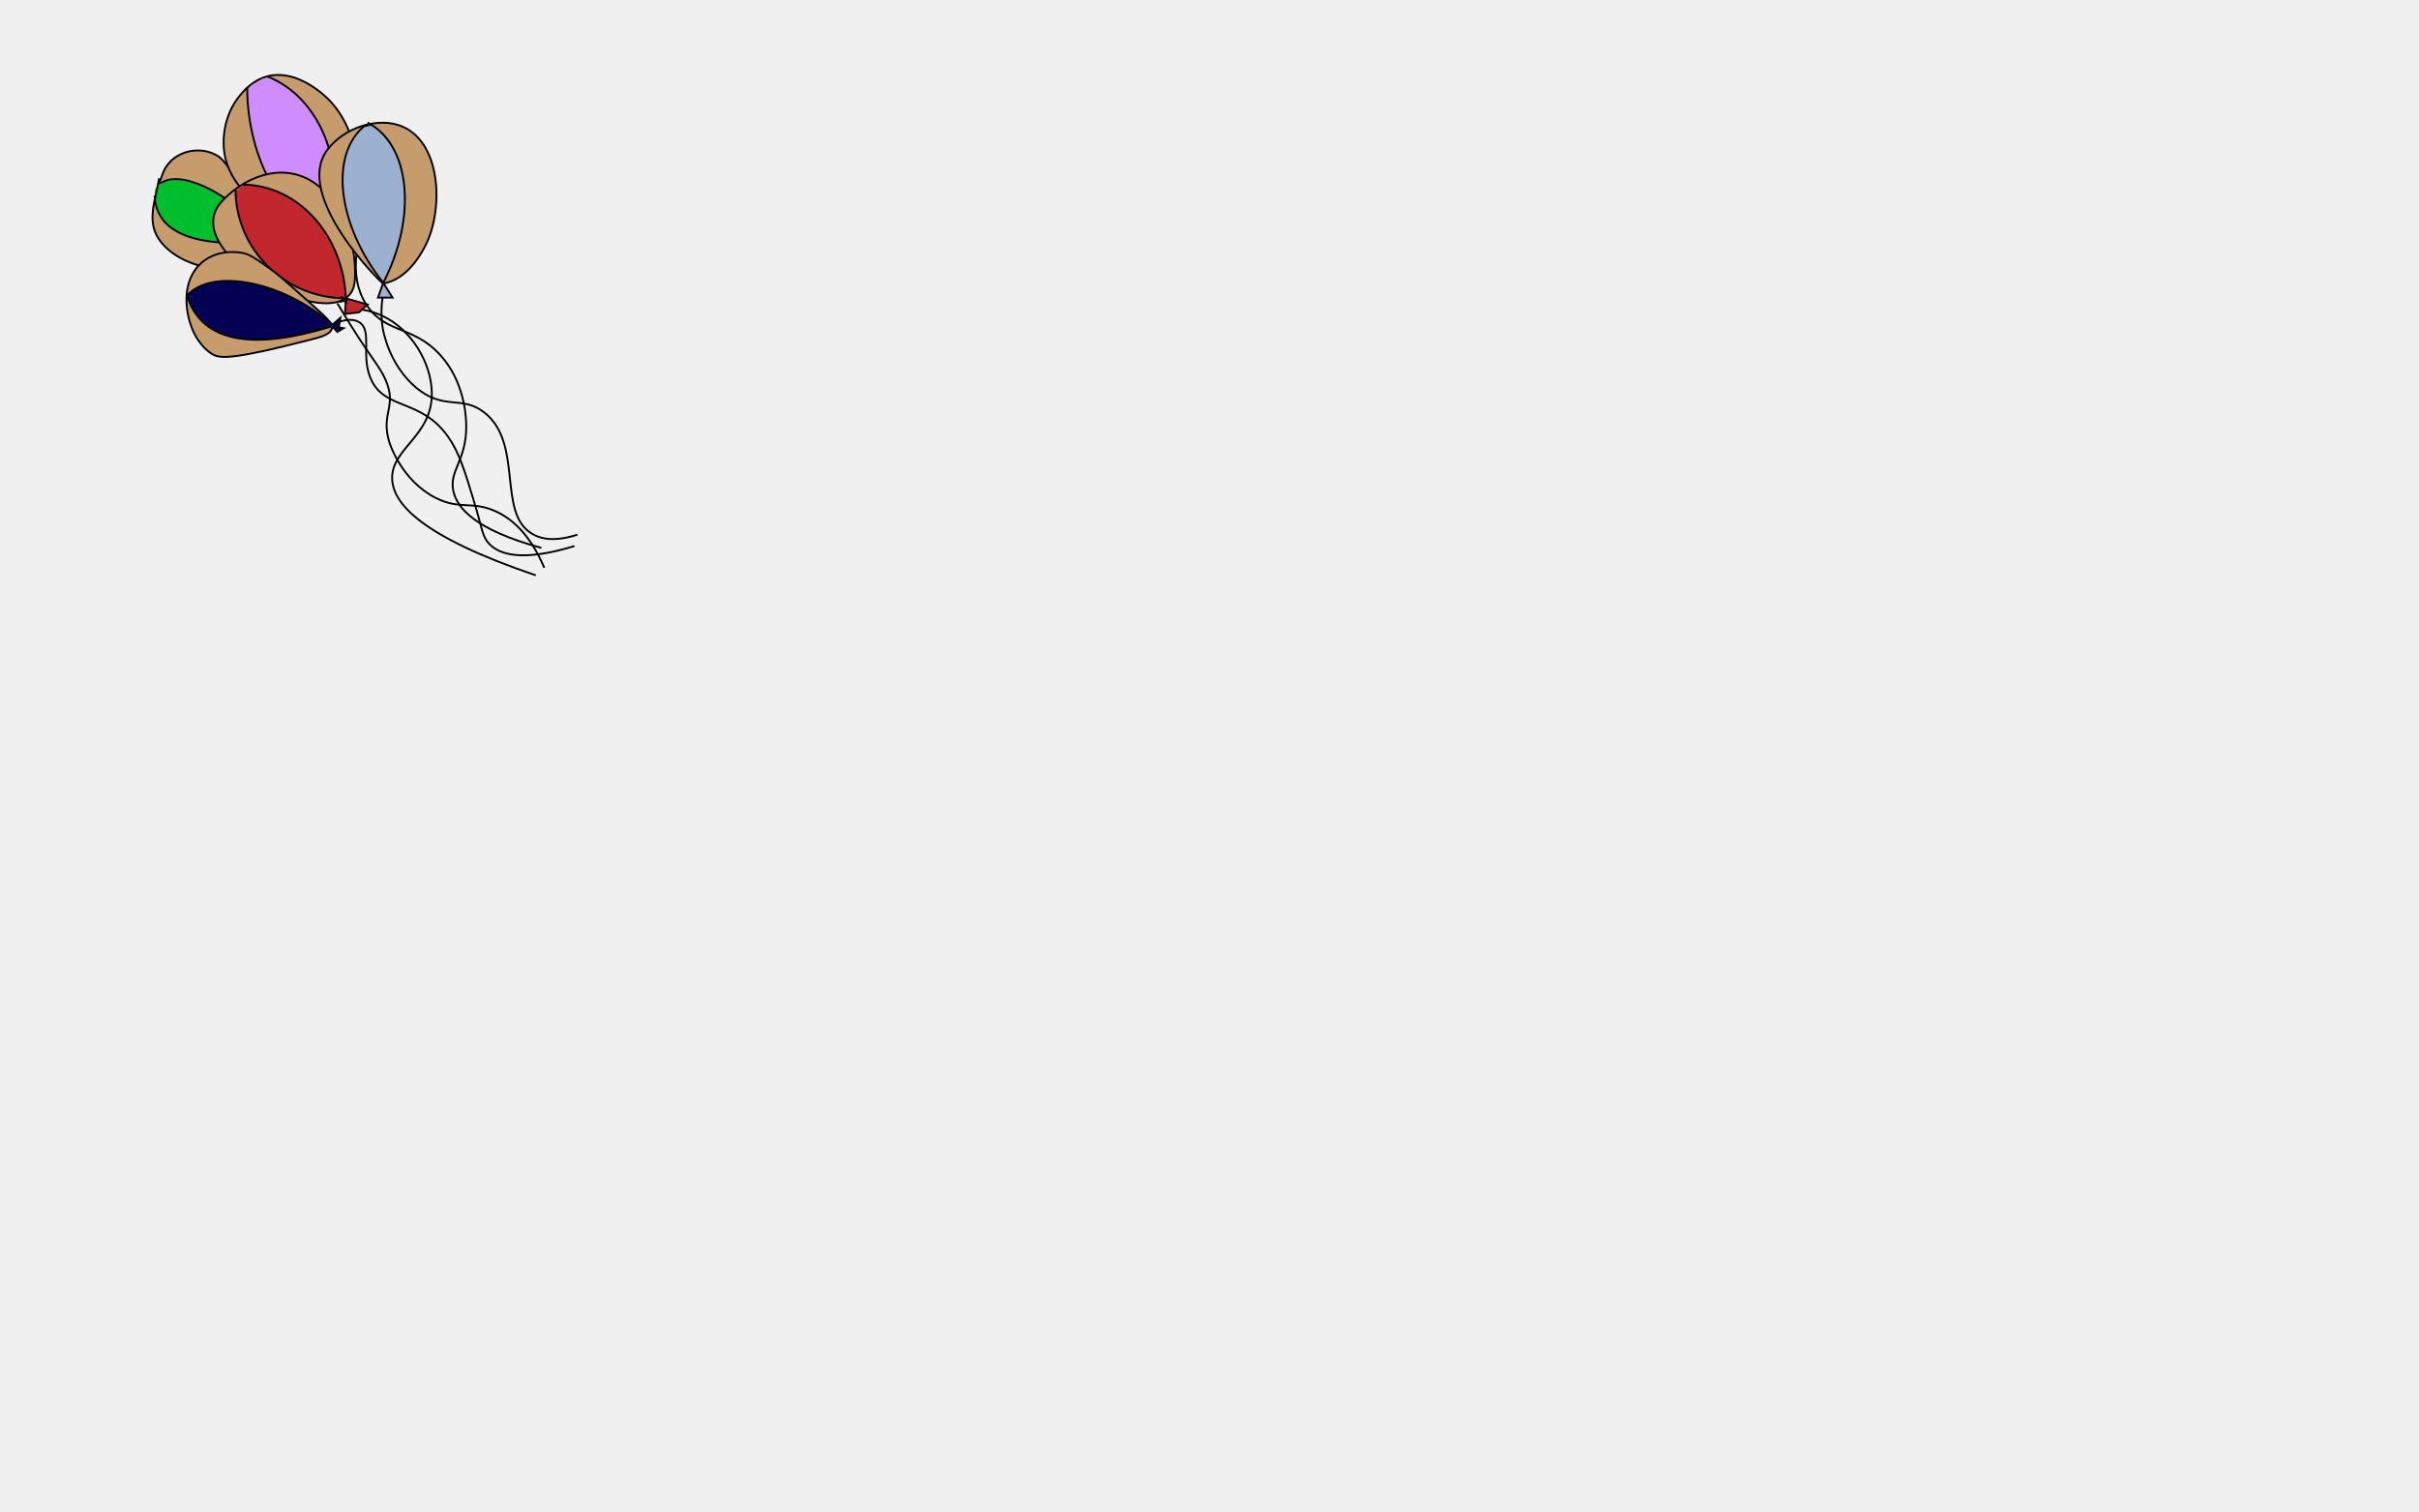
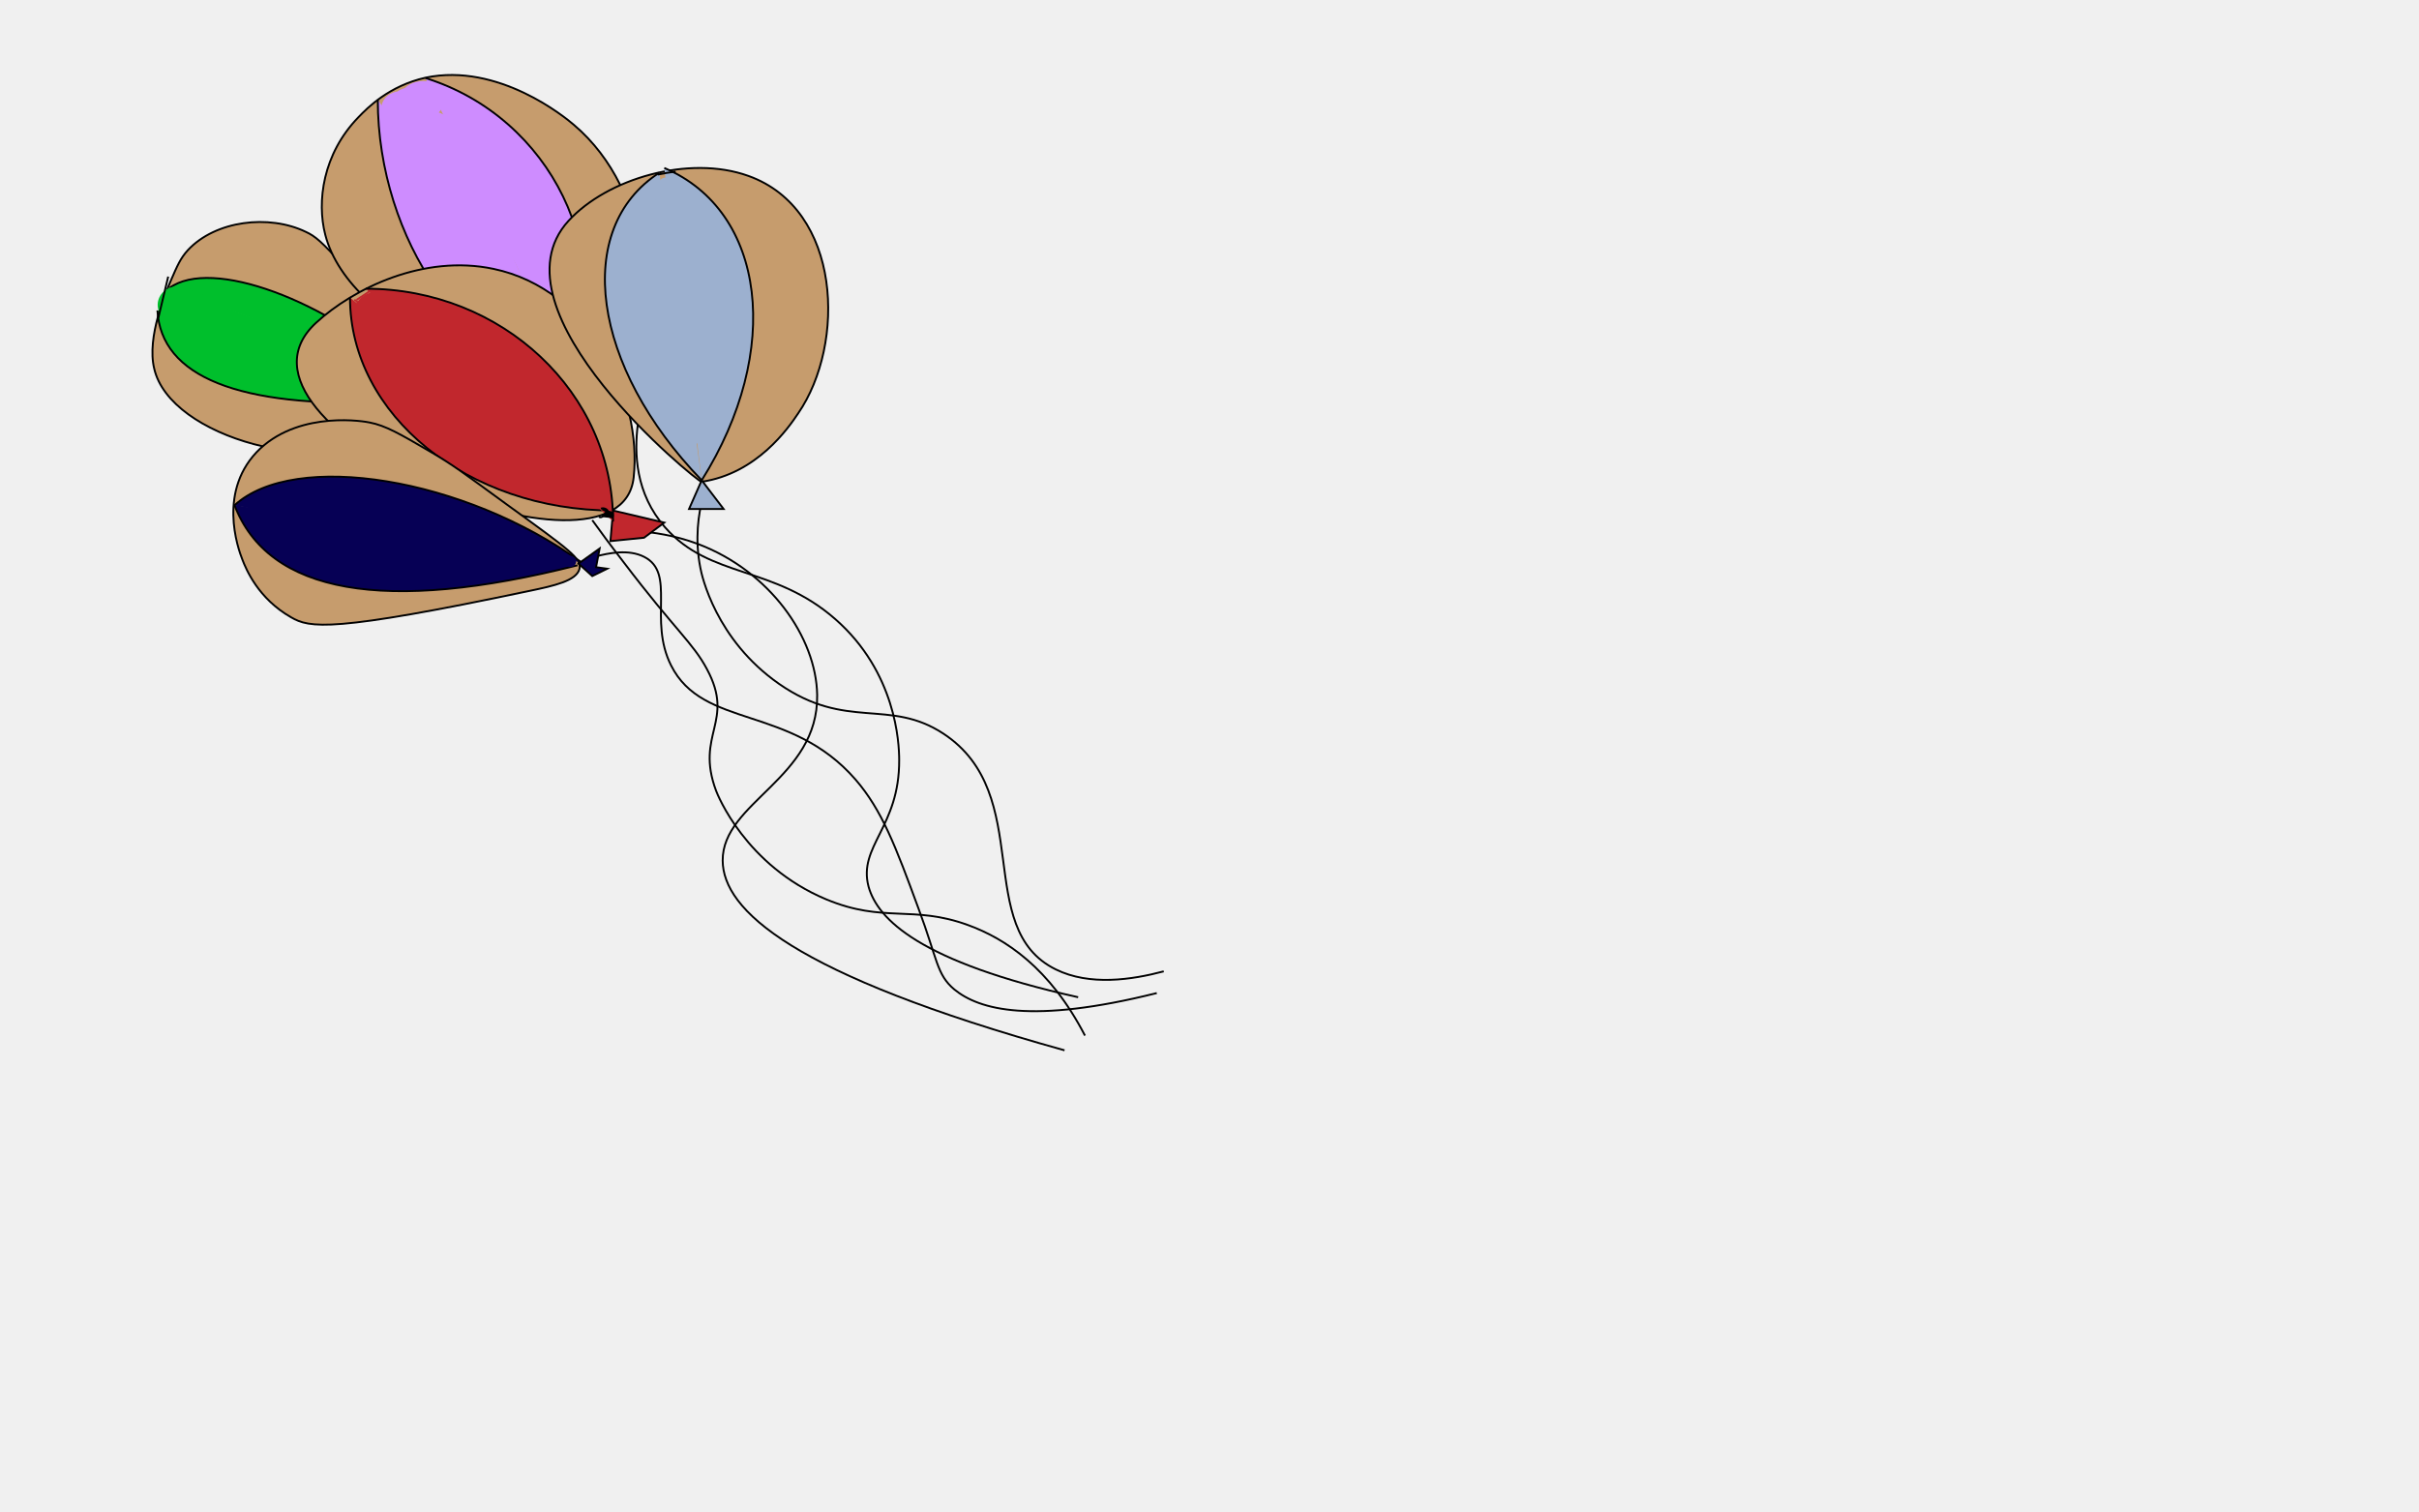
- <svg xmlns="http://www.w3.org/2000/svg" version="1.1" id="Layer_1" x="0px" y="0px" viewBox="0 0 1280 800" style="enable-background:new 0 0 1280 800;" xml:space="preserve">
+ <svg xmlns="http://www.w3.org/2000/svg" version="1.1" id="Layer_1" x="0px" y="0px" viewBox="334 -4 1280 800" style="enable-background:new 334 -4 1280 800;" xml:space="preserve">
  <style type="text/css">
	.st0{fill:none;stroke:#000000;stroke-miterlimit:10;}
	.st1{fill:#C69C6D;stroke:#000000;stroke-miterlimit:10;}
	.st2{fill:#00BF2C;stroke:#000000;stroke-miterlimit:10;}
	.st3{fill:#00BF2C;}
	.st4{fill:#CE8CFF;stroke:#000000;stroke-miterlimit:10;}
	.st5{fill:#CE8CFF;}
	.st6{fill:#C1272D;stroke:#000000;stroke-miterlimit:10;}
	.st7{fill:#FFFFFF;stroke:#000000;stroke-miterlimit:10;}
	.st8{fill:#C1272D;}
	.st9{fill:#9CB0CF;stroke:#000000;stroke-miterlimit:10;}
	.st10{fill:#9CB0CF;}
	.st11{stroke:#000000;stroke-miterlimit:10;}
	.st12{fill:#C1272D;stroke:#C1272D;stroke-miterlimit:10;}
	.st13{fill:none;stroke:#C1272D;stroke-miterlimit:10;}
	.st14{fill:#060055;stroke:#000000;stroke-miterlimit:10;}
	.st15{fill:#060055;}
</style>
  <g>
-     <path class="st0" d="M203,154.5c-0.9,4.2-1.8,11-0.5,19c0.3,2,3.4,19.5,17.5,31.5c15,12.7,24.4,3.8,36.5,13.5   c20.6,16.5,6.4,52.9,25,64c7.5,4.5,16.9,2.8,24,0.5" />
-     <path class="st0" d="M188.5,163.5c3.4,0.3,8.2,1.1,13.5,3.5c16,7.4,26.3,25.4,26.5,41c0.3,22.7-21.1,29.1-21,45   c0.1,13.4,15.3,30.9,76,51.5" />
-     <path class="st0" d="M179,170.5c3.2-1.1,7.6-2.1,11,0c7.2,4.4,0.9,17.1,6,29.5c7.1,17.3,26.5,10.6,41,31c5.9,8.3,8.9,18.1,14,35   c4.3,14,4,17.9,8,22c5.5,5.5,17.1,9.5,45,1" />
-     <path class="st0" d="M188.6,134.5c-0.8,7.8-0.6,18.7,6.1,28c10,13.9,24.1,10.2,37.8,24.9c13.5,14.4,14.2,33.6,14.2,38.2   c0.1,18.3-9.2,23.4-6.8,34.4c2,8.8,11.3,20.4,46.6,30" />
-     <path class="st0" d="M178.5,160.5c1.6,2.7,4,6.7,7,11.5c11.4,18.3,15.4,21.9,18.5,29c6.3,14.3-2.7,17.6,2,33   c0.3,1,6.5,20.3,24.5,29.5c12.8,6.5,19.2,1.5,31.5,7c8.3,3.7,18.2,11.6,26,30" />
+     <path class="st0" d="M705.8,259.6c-2.1,8.2-4.3,21.4-1.2,37c0.7,3.9,8.1,38,41.7,61.4c35.7,24.8,58.1,7.4,86.9,26.3   c49,32.2,15.2,103.1,59.5,124.8c17.9,8.8,40.2,5.5,57.1,1" />
+     <path class="st0" d="M671.2,277.1c8.1,0.6,19.5,2.1,32.1,6.8c38.1,14.4,62.6,49.5,63.1,79.9c0.7,44.3-50.2,56.7-50,87.7   c0.2,26.1,36.4,60.2,180.9,100.4" />
+     <path class="st0" d="M648.6,290.7c7.6-2.1,18.1-4.1,26.2,0c17.1,8.6,2.1,33.3,14.3,57.5c16.9,33.7,63.1,20.7,97.6,60.4   c14,16.2,21.2,35.3,33.3,68.2c10.2,27.3,9.5,34.9,19,42.9c13.1,10.7,40.7,18.5,107.1,1.9" />
+     <path class="st0" d="M671.5,220.6c-1.9,15.2-1.4,36.5,14.5,54.6c23.8,27.1,57.4,19.9,90,48.5c32.1,28.1,33.8,65.5,33.8,74.5   c0.2,35.7-21.9,45.6-16.2,67.1c4.8,17.2,26.9,39.8,110.9,58.5" />
+     <path class="st0" d="M647.4,271.3c3.8,5.3,9.5,13.1,16.7,22.4c27.1,35.7,36.7,42.7,44,56.5c15,27.9-6.4,34.3,4.8,64.3   c0.7,1.9,15.5,39.6,58.3,57.5c30.5,12.7,45.7,2.9,75,13.6c19.8,7.2,43.3,22.6,61.9,58.5" />
  </g>
-   <path class="st1" d="M84.8,95.5c-1,2.9-5.4,15.3-3.7,23.9c3.5,18.7,37.3,30.1,55,17.6c2.1-1.5,4.7-3.4,5.9-6.9  c2.9-8.7-5.1-19.7-18.7-38.4c-4.9-6.7-6.4-8.2-8.5-9.4c-8.2-4.8-20.1-3.1-26.2,5C86.9,89.5,86.2,91.5,84.8,95.5z" />
-   <path class="st2" d="M84.5,97.5c9.3-8.3,35,3.2,53.5,24" />
-   <path class="st2" d="M81.8,103.6c0.8,18,18.1,26.4,50.7,24.9" />
-   <path class="st3" d="M132.5,117.5c-0.5,0-3-1.8-3.6-2c-1.9-0.7-3.8-1-5.7-1.7c-4.3-1.4-8.5-3.4-12.7-5.2c-4.1-1.7-8.3-3.3-12.3-5.2  c-3.6-1.7-6.3-4.5-10.1-6c-6.2-2.3-8.9,7.3-2.8,9.6c1.9,0.7,3.4,2.5,5.1,3.6c1.8,1.1,3.8,1.9,5.7,2.7c4.6,1.9,9.1,3.9,13.7,5.8  c4,1.7,8,3.6,12.2,4.8c3.6,1,6.6,3.8,10.5,3.6C139.1,127.1,139.1,117.1,132.5,117.5z" />
-   <line class="st0" x1="82" y1="105.6" x2="84.2" y2="94.4" />
-   <path class="st1" d="M126.5,51.1c-8,10-9.3,23-7.4,31.9c5.5,26.2,44.5,45.1,60.6,34c14.6-10,12.2-45.7-5.3-63.8  c-1.9-2-16.8-17-33-12.8C133.3,42.6,128.5,48.6,126.5,51.1z" />
-   <path class="st4" d="M130.8,46.4c0,38.1,20.2,73.4,42.1,73.4" />
-   <path class="st4" d="M141.4,40.5c28,10.6,43.1,48.7,31.5,79.3" />
-   <path class="st5" d="M169,106.3c0,0-0.3,0-0.4,0c0,0-0.1,0-0.1-0.1c0.5,0.2-0.3-2-0.5-2.7c-0.6-1.9-1.4-3.3-2.6-4.9  c-2.8-3.7-4.2-8.6-5.7-13c-3.2-9-4-18.9-8.9-27.3c-0.5-0.8-1.1-1.4-1.7-1.8c-0.1-0.5-0.2-1.1-0.4-1.6c-0.9-2.5-2.4-4.2-4.3-5.1  c2.3-2.8,1.2-8.5-3.3-8.5c-1.9,0-3.3,0.8-4.2,1.9c-0.6,0.2-1.2,0.5-1.7,0.9c-4.6,1-4.8,7.8-0.8,9.5c-0.1,0.8,0.1,1.6,0.4,2.3  c-0.4,0.9-0.5,2-0.2,3.1c1.1,4.5,2.7,8.6,4.7,12.8c1,2,3,2.7,4.9,2.4c0.6,1.6,1.1,3.2,1.4,4.9c0.4,1.8,1.4,2.8,2.7,3.3  c1.2,4,2.6,8,4.1,11.9c0.9,2.2,1.7,4.5,2.7,6.6c0.9,1.8,2.4,3.2,3.2,4.9c1.7,3.7,1.4,6.4,5,9.1c0.3,0.2,0.6,0.4,1,0.5  c0.6,1.7,2.1,3,4.4,3c3.6,0,5.2-3.2,4.7-6C173.9,109.6,172.4,106.3,169,106.3z" />
-   <path class="st1" d="M156.5,92.3c-15.5-4-31.1,5.3-39.4,14.6c-25.1,28.1,67.6,75.7,70.6,42C189.6,127.1,178.3,97.9,156.5,92.3z" />
-   <polygon class="st6" points="183.1,157.9 182.5,166.2 190,165.3 194.5,161.2 " />
-   <path class="st7" d="M291,162.7" />
-   <path class="st6" d="M124.6,100.1c0,31.9,26.2,57.8,58.5,57.8" />
-   <path class="st6" d="M183.1,160.9c0-34.9-24.6-63.2-55-63.2" />
-   <path class="st8" d="M166.6,133.7c-10.8-11.2-21.6-22.5-32.4-33.7c-4.5-4.7-11.7,2.4-7.2,7.1c10.8,11.2,21.6,22.5,32.4,33.7  C164,145.4,171.1,138.3,166.6,133.7z" />
-   <path class="st1" d="M173.2,79.3c8.6-11.5,26.8-18,40-12.2c20.8,9.1,21.7,45.6,11.1,64.4c-2.2,4-9.2,16.4-21.5,18.6  C202.1,150.3,154.9,103.7,173.2,79.3z" />
-   <polygon class="st9" points="202.8,149.7 207.7,157.5 200,157.5 " />
-   <path class="st9" d="M202.8,149.7c18.1-35.2,14.3-73.1-8.3-84.8" />
-   <path class="st9" d="M202.8,149.7c-24.5-30.9-28.7-68.3-9.4-83.5" />
-   <path class="st10" d="M203.1,108.8c0.8-2.8-0.8-4.9-2.9-5.8c-0.2-2.8-0.5-5.5-0.9-8.3c-0.6-4.2-1.3-8.3-2.2-12.5  c-0.9-4.3-2.5-8.6-0.8-12.9c0.7-1.7-2.2-2.5-2.9-0.8c-2.6,6.6,1,14.9,2.1,21.6c0.7,4.2,1.2,8.4,1.6,12.5c-1.7,0.3-3.1,1.4-3.7,3.5  c-2.7,10,3,19,2.4,29c-0.4,6.4,9.6,6.4,10,0C206.4,126.3,200.8,117.4,203.1,108.8z" />
-   <path class="st11" d="M180,159.6c0.2,0.3,0.7,0.1,0.9-0.2c0.2-0.3,0.4-0.6,0.6-0.9c0.4-0.3,1.1-0.3,1.4,0.1s0.3,1.1-0.1,1.4" />
-   <path class="st11" d="M180.4,157.4c0.7-0.3,1.5,0.2,1.6,0.9c-0.4-0.2-0.8-0.5-1.3-0.7" />
-   <path class="st12" d="M126.1,100.7c1-0.8,2-1.6,3-2.4" />
-   <path class="st13" d="M126.3,102c0.2-0.5-0.2-1.1-0.7-1.3" />
-   <path class="st0" d="M193,66.7c1.3-0.3,2.6-0.6,4-0.8" />
-   <path class="st1" d="M100.7,171.3c0.8,2.5,3.5,10.5,10.8,15.6c4.1,2.9,8.9,4.2,53.1-7.2c5.4-1.4,10.3-2.7,11-5.9  c0.6-2.8-2.2-5.2-16.1-17.5c-9.8-8.7-12.2-10.9-17.1-14.4c-6.6-4.7-9.9-7.1-13.5-7.9c-0.7-0.2-15-3.4-24.3,7.1  C95,152.2,99.7,168.2,100.7,171.3z" />
-   <polygon class="st14" points="175.4,172.3 180.1,168.2 179.3,173.3 181.8,173.7 178.5,175.7 " />
-   <path class="st14" d="M175.2,172.8c-42.9,13.3-68.8,7.7-76.3-16.4" />
-   <path class="st14" d="M98.9,156.5c13.4-15.1,51.2-7.5,77.1,15.4" />
-   <path class="st15" d="M173.7,170.2c-23.5-4.8-47.1-9.3-70.8-13.5c-1.9-0.3-2.3,2.6-0.4,3c23.6,4.3,47.2,8.8,70.8,13.5  C175.1,173.6,175.6,170.6,173.7,170.2z" />
+   <path class="st1" d="M424.4,144.5c-2.4,5.7-12.9,29.8-8.8,46.6c8.3,36.5,88.8,58.7,130.9,34.3c5-2.9,11.2-6.6,14-13.5  c6.9-17-12.1-38.4-44.5-74.9c-11.7-13.1-15.2-16-20.2-18.3c-19.5-9.4-47.8-6-62.4,9.7C429.4,132.8,427.8,136.7,424.4,144.5z" />
+   <path class="st2" d="M423.7,148.4c22.1-16.2,83.3,6.2,127.3,46.8" />
+   <path class="st2" d="M417.3,160.3c1.9,35.1,43.1,51.5,120.7,48.5" />
+   <path class="st3" d="M538,187.4c-1.2,0-7.1-3.5-8.6-3.9c-4.5-1.4-9-1.9-13.6-3.3c-10.2-2.7-20.2-6.6-30.2-10.1  c-9.8-3.3-19.8-6.4-29.3-10.1c-8.6-3.3-15-8.8-24-11.7c-14.8-4.5-21.2,14.2-6.7,18.7c4.5,1.4,8.1,4.9,12.1,7c4.3,2.1,9,3.7,13.6,5.3  c10.9,3.7,21.7,7.6,32.6,11.3c9.5,3.3,19,7,29,9.4c8.6,1.9,15.7,7.4,25,7C553.7,206.1,553.7,186.6,538,187.4z" />
+   <line class="st0" x1="417.8" y1="164.2" x2="423" y2="142.4" />
+   <path class="st1" d="M523.7,58c-19,19.5-22.1,44.8-17.6,62.2c13.1,51.1,105.9,87.9,144.2,66.3c34.7-19.5,29-89.1-12.6-124.4  c-4.5-3.9-40-33.1-78.5-25C539.9,41.4,528.4,53.1,523.7,58z" />
+   <path class="st4" d="M533.9,48.8c0,74.3,48.1,143.1,100.2,143.1" />
+   <path class="st4" d="M559.1,37.3c66.6,20.7,102.6,94.9,75,154.6" />
+   <path class="st5" d="M624.8,165.6c0,0-0.7,0-1,0c0,0-0.2,0-0.2-0.2c1.2,0.4-0.7-3.9-1.2-5.3c-1.4-3.7-3.3-6.4-6.2-9.6  c-6.7-7.2-10-16.8-13.6-25.3c-7.6-17.5-9.5-36.8-21.2-53.2c-1.2-1.6-2.6-2.7-4-3.5c-0.2-1-0.5-2.1-1-3.1c-2.1-4.9-5.7-8.2-10.2-9.9  c5.5-5.5,2.9-16.6-7.9-16.6c-4.5,0-7.9,1.6-10,3.7c-1.4,0.4-2.9,1-4,1.8c-10.9,1.9-11.4,15.2-1.9,18.5c-0.2,1.6,0.2,3.1,1,4.5  c-1,1.8-1.2,3.9-0.5,6c2.6,8.8,6.4,16.8,11.2,25c2.4,3.9,7.1,5.3,11.7,4.7c1.4,3.1,2.6,6.2,3.3,9.6c1,3.5,3.3,5.5,6.4,6.4  c2.9,7.8,6.2,15.6,9.8,23.2c2.1,4.3,4,8.8,6.4,12.9c2.1,3.5,5.7,6.2,7.6,9.6c4,7.2,3.3,12.5,11.9,17.7c0.7,0.4,1.4,0.8,2.4,1  c1.4,3.3,5,5.8,10.5,5.8c8.6,0,12.4-6.2,11.2-11.7C636.5,172,632.9,165.6,624.8,165.6z" />
+   <path class="st1" d="M595.1,138.3c-36.9-7.8-74,10.3-93.8,28.5c-59.7,54.8,160.9,147.6,168,81.9C673.9,206.1,647,149.2,595.1,138.3z  " />
+   <polygon class="st6" points="658.4,266.2 657,282.4 674.8,280.6 685.5,272.6 " />
+   <path class="st7" d="M915.2,275.5" />
+   <path class="st6" d="M519.2,153.5c0,62.2,62.4,112.7,139.2,112.7" />
+   <path class="st6" d="M658.4,272c0-68-58.5-123.2-130.9-123.2" />
+   <path class="st8" d="M619.1,219c-25.7-21.8-51.4-43.9-77.1-65.7c-10.7-9.2-27.8,4.7-17.1,13.8c25.7,21.8,51.4,43.9,77.1,65.7  C612.9,241.8,629.8,228,619.1,219z" />
+   <path class="st1" d="M634.8,112.9c20.5-22.4,63.8-35.1,95.2-23.8c49.5,17.7,51.6,88.9,26.4,125.6c-5.2,7.8-21.9,32-51.2,36.3  C703.6,251.4,591.3,160.5,634.8,112.9z" />
+   <polygon class="st9" points="705.3,250.2 716.9,265.4 698.6,265.4 " />
+   <path class="st9" d="M705.3,250.2c43.1-68.6,34-142.5-19.8-165.3" />
+   <path class="st9" d="M705.3,250.2C647,190,637,117,682.9,87.4" />
+   <path class="st10" d="M706,170.5c1.9-5.5-1.9-9.6-6.9-11.3c-0.5-5.5-1.2-10.7-2.1-16.2c-1.4-8.2-3.1-16.2-5.2-24.4  c-2.1-8.4-6-16.8-1.9-25.2c1.7-3.3-5.2-4.9-6.9-1.6c-6.2,12.9,2.4,29,5,42.1c1.7,8.2,2.9,16.4,3.8,24.4c-4,0.6-7.4,2.7-8.8,6.8  c-6.4,19.5,7.1,37,5.7,56.5c-1,12.5,22.8,12.5,23.8,0C713.9,204.6,700.5,187.2,706,170.5z" />
+   <path class="st11" d="M651,269.5c0.5,0.6,1.7,0.2,2.1-0.4c0.5-0.6,1-1.2,1.4-1.8c1-0.6,2.6-0.6,3.3,0.2c0.7,0.8,0.7,2.1-0.2,2.7" />
+   <path class="st11" d="M652,265.2c1.7-0.6,3.6,0.4,3.8,1.8c-1-0.4-1.9-1-3.1-1.4" />
+   <path class="st12" d="M522.7,154.7c2.4-1.6,4.8-3.1,7.1-4.7" />
+   <path class="st13" d="M523.2,157.2c0.5-1-0.5-2.1-1.7-2.5" />
+   <path class="st0" d="M682,88.4c3.1-0.6,6.2-1.2,9.5-1.6" />
+   <path class="st1" d="M462.3,292.3c1.9,4.9,8.3,20.5,25.7,30.4c9.8,5.7,21.2,8.2,126.4-14c12.9-2.7,24.5-5.3,26.2-11.5  c1.4-5.5-5.2-10.1-38.3-34.1c-23.3-17-29-21.3-40.7-28.1c-15.7-9.2-23.6-13.8-32.1-15.4c-1.7-0.4-35.7-6.6-57.8,13.8  C448.7,255.1,459.9,286.3,462.3,292.3z" />
+   <polygon class="st14" points="640.1,294.3 651.3,286.3 649.4,296.2 655.3,297 647.4,300.9 " />
+   <path class="st14" d="M639.6,295.2c-102.1,25.9-163.7,15-181.6-32" />
+   <path class="st14" d="M458,263.5c31.9-29.4,121.9-14.6,183.5,30" />
+   <path class="st15" d="M636,290.2c-55.9-9.4-112.1-18.1-168.5-26.3c-4.5-0.6-5.5,5.1-1,5.8c56.2,8.4,112.3,17.2,168.5,26.3  C639.4,296.8,640.5,290.9,636,290.2z" />
</svg>
